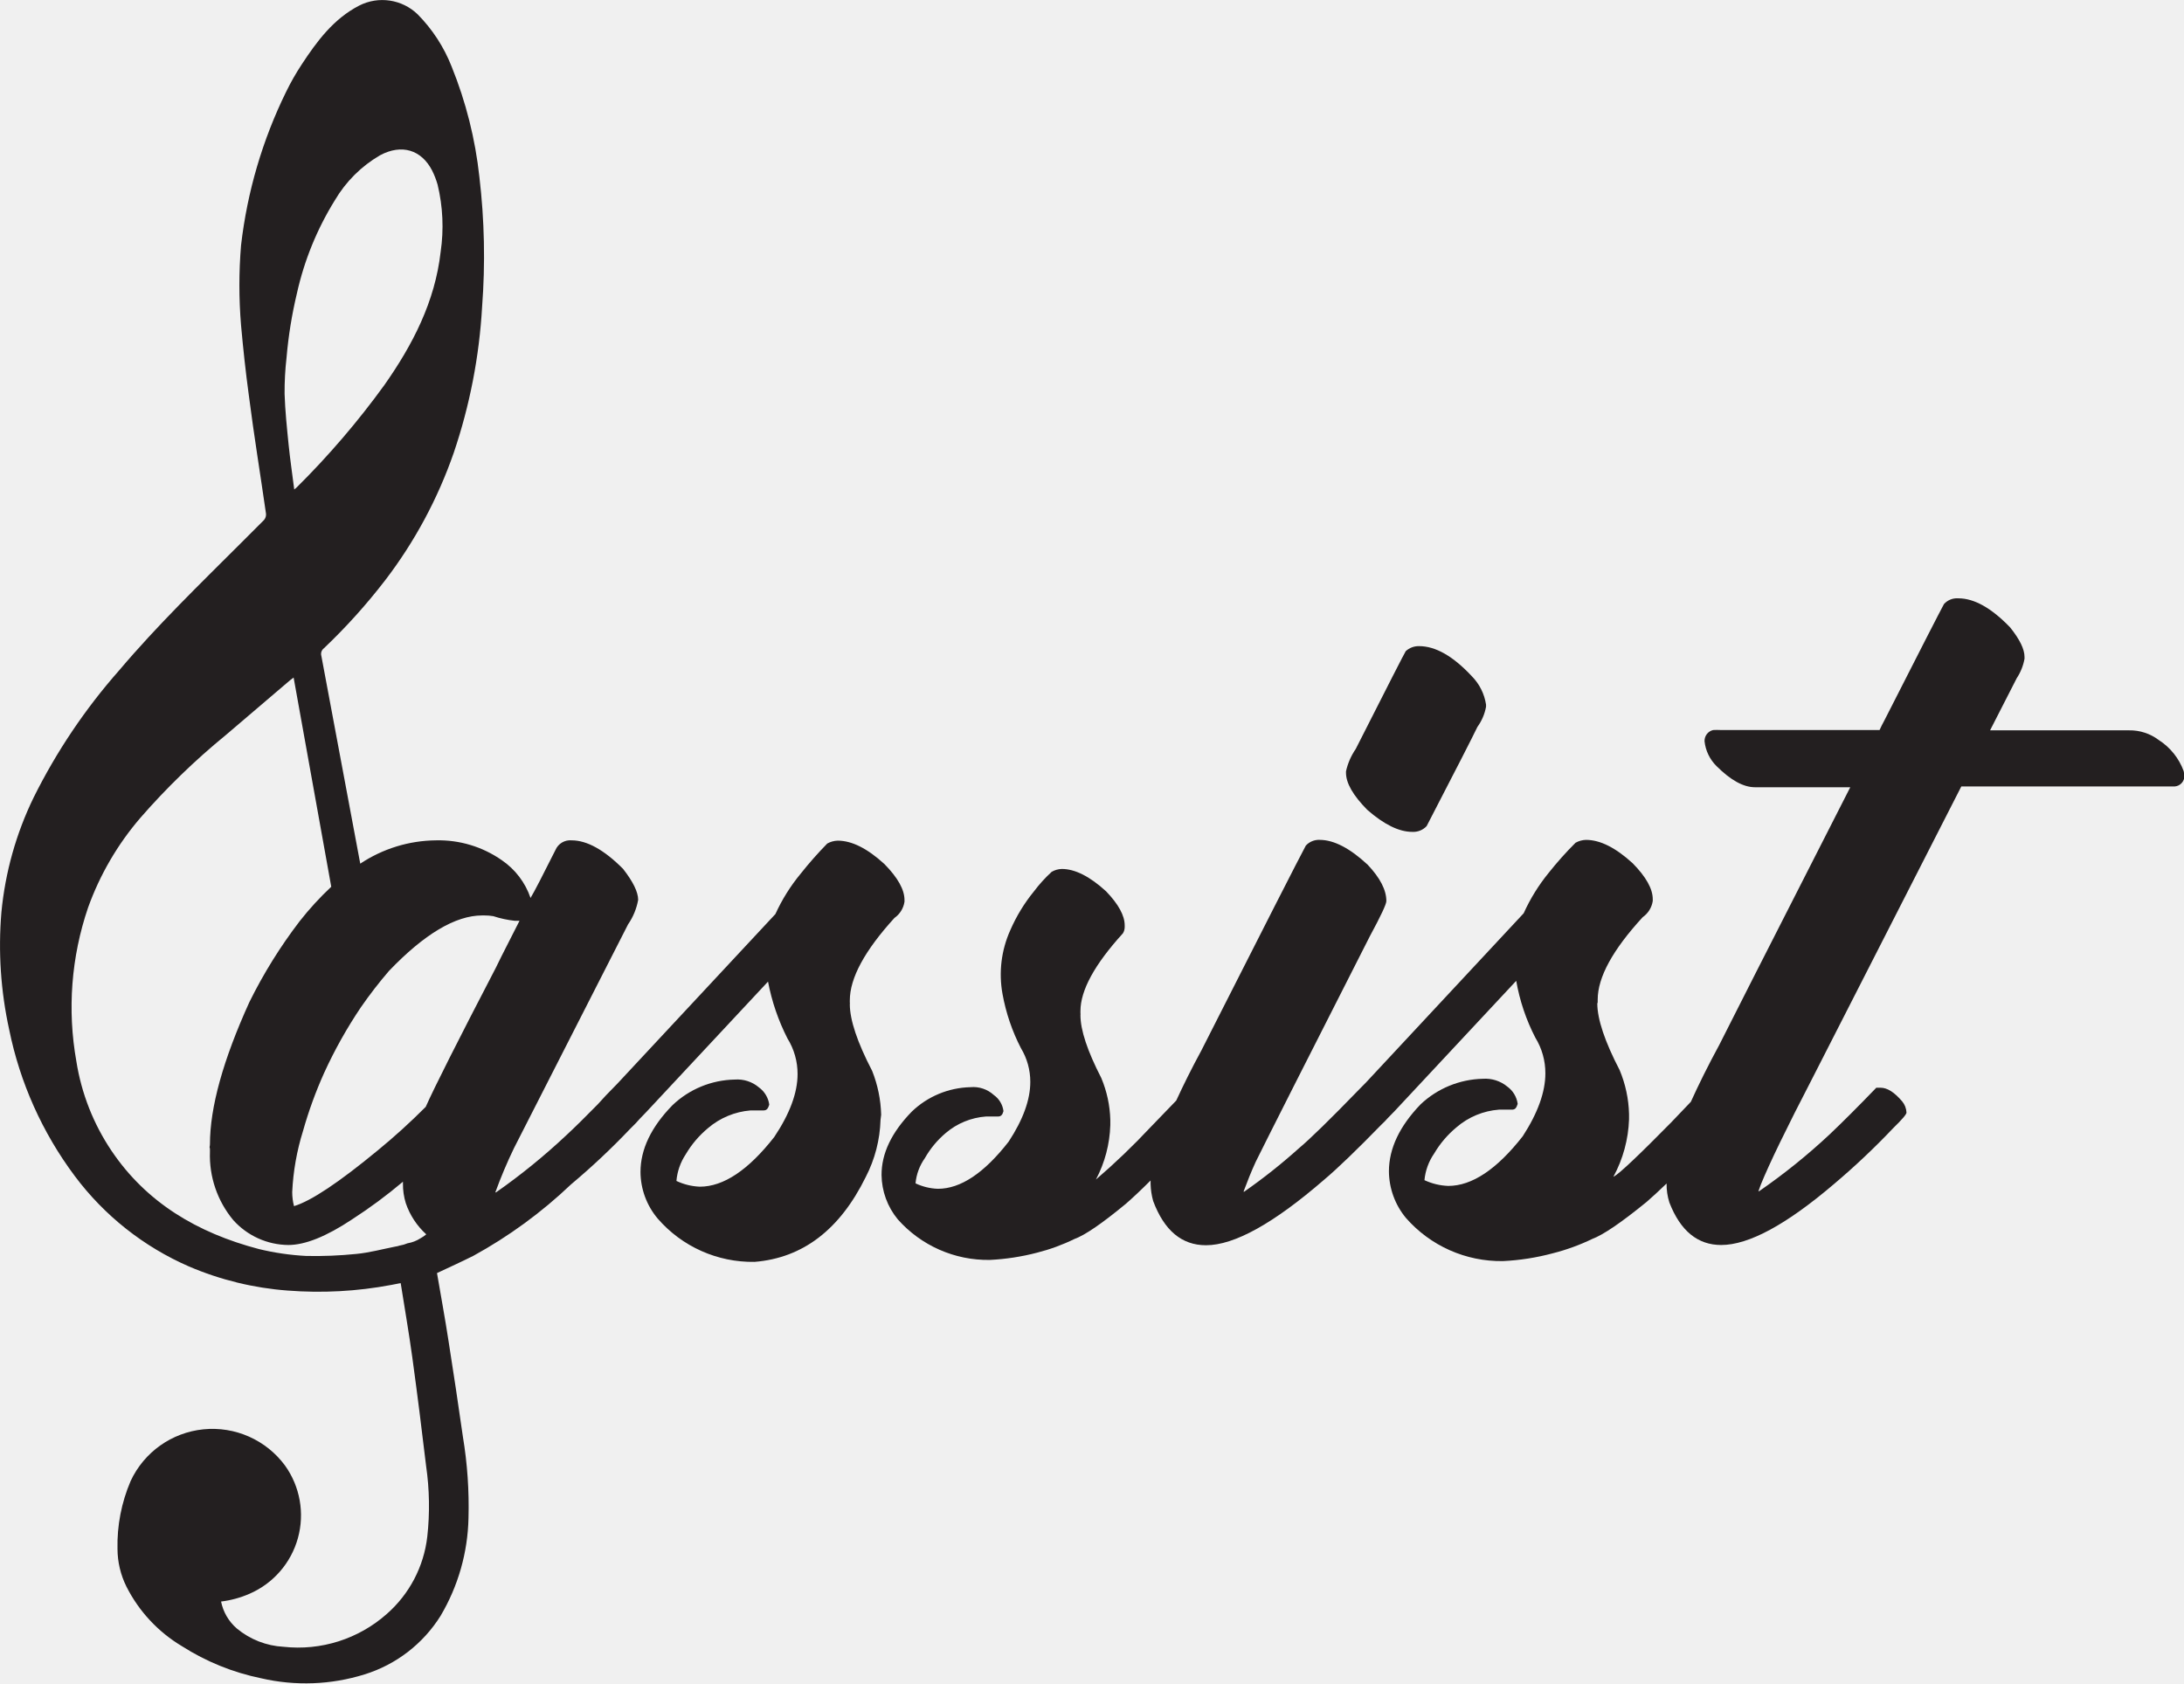
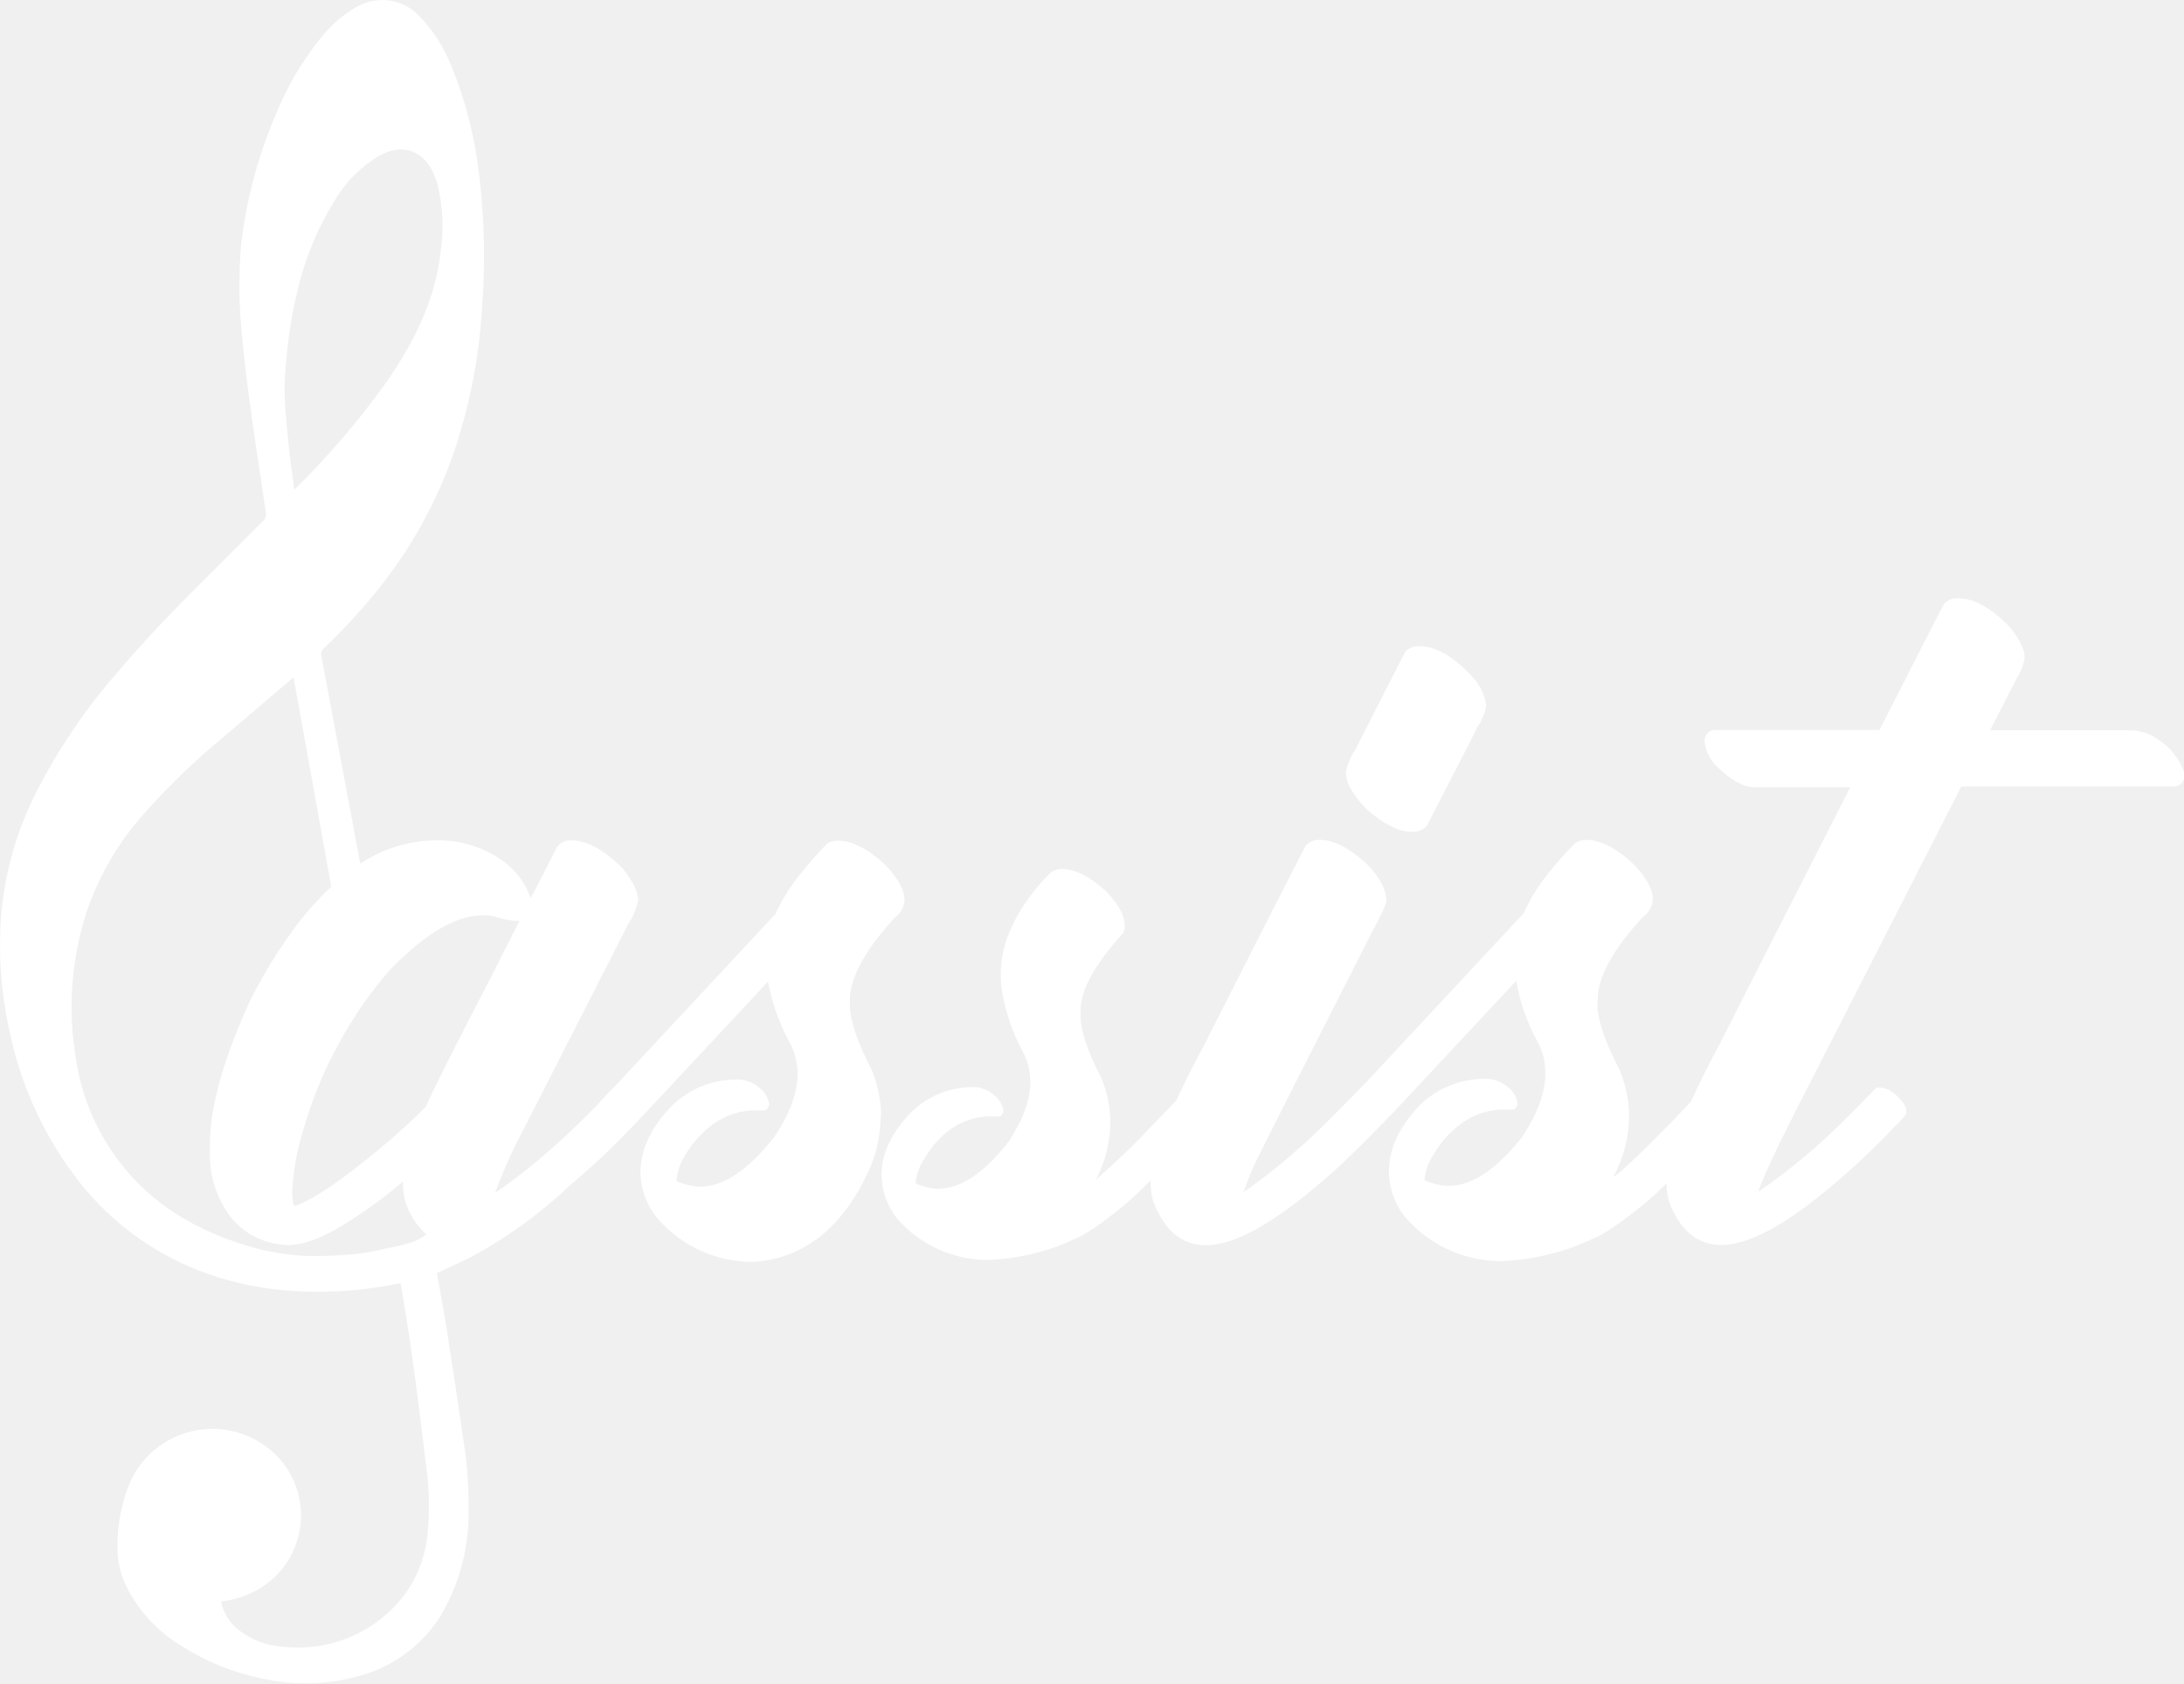
<svg xmlns="http://www.w3.org/2000/svg" viewBox="0 0 280.87 216.58">
  <defs>
-     <style>.cls-1{fill:#231f20;}</style>
+     <style>
+             .cls-1 {
+                 fill: white;
+             }
+         </style>
  </defs>
  <g id="Layer_2" data-name="Layer 2">
    <g id="logo">
      <path class="cls-1" d="M113.32,143.39a16.37,16.37,0,0,0-1.16-5.65q-2.86-5.51-2.87-8.56a.52.52,0,0,0,0-.23v-.28q0-4.3,5.74-10.6a3.1,3.1,0,0,0,1.29-2.08v-.23q0-2-2.59-4.63c-2.19-2-4.18-3-6-3a2.92,2.92,0,0,0-1.34.37,49.56,49.56,0,0,0-3.43,3.89,23.28,23.28,0,0,0-3.24,5.18l-20.31,21.8c-1.15,1.16-2,2.06-2.55,2.69-1.5,1.53-2.86,2.88-4.07,4a80.91,80.91,0,0,1-9,7.31h-.09a60.71,60.71,0,0,1,2.4-5.69l14.67-28.78a8.06,8.06,0,0,0,1.3-3.15c0-1-.65-2.34-1.95-4-2.43-2.44-4.64-3.66-6.61-3.66a2.06,2.06,0,0,0-2.08,1.25c-1.64,3.27-2.7,5.33-3.2,6.16a9.65,9.65,0,0,0-3.7-4.86,14.18,14.18,0,0,0-8.47-2.55,17.87,17.87,0,0,0-9.73,3l-5-26.71a.92.92,0,0,1,.33-1,76,76,0,0,0,7.88-8.75,58.61,58.61,0,0,0,8.82-16.41,70.94,70.94,0,0,0,3.64-18.75,86.51,86.51,0,0,0-.35-16.72A53,53,0,0,0,58.08,8.56a19.94,19.94,0,0,0-4.37-6.72A6.55,6.55,0,0,0,46.19.72c-3.29,1.7-5.42,4.57-7.39,7.57a31.21,31.21,0,0,0-2,3.51A60.55,60.55,0,0,0,31,31.55a62,62,0,0,0,0,10.29c.27,3,.59,6,1,9C32.66,56,33.48,61,34.21,66.08a1.09,1.09,0,0,1-.25.8c-1,1-2,2-2.94,2.94-5.35,5.34-10.79,10.61-15.69,16.4a75.52,75.52,0,0,0-11,16.35A43.1,43.1,0,0,0,.18,117.35a50.62,50.62,0,0,0,1,15.08,47.1,47.1,0,0,0,8.43,18.83A36.54,36.54,0,0,0,24.3,162.9,39.65,39.65,0,0,0,37,166a50.67,50.67,0,0,0,13.3-.72l1.23-.24c.51,3.24,1.06,6.38,1.49,9.53.64,4.67,1.23,9.36,1.78,14a35.84,35.84,0,0,1,.15,9.08,15.59,15.59,0,0,1-5.21,9.95,17.18,17.18,0,0,1-13.28,4.22,10.26,10.26,0,0,1-6-2.35A6.18,6.18,0,0,1,28.43,206a13.1,13.1,0,0,0,3.66-1,11,11,0,0,0,4.56-16.5,11.6,11.6,0,0,0-19.85,2,21,21,0,0,0-1.69,8.74,11,11,0,0,0,1.15,4.84,18.79,18.79,0,0,0,7.15,7.67,30.19,30.19,0,0,0,10.17,4.12,25.44,25.44,0,0,0,13.31-.5,17.73,17.73,0,0,0,9.77-7.53,25.73,25.73,0,0,0,3.59-12.58,54.72,54.72,0,0,0-.72-10.46c-.58-4.1-1.2-8.18-1.84-12.27-.46-3-1-5.89-1.49-8.78,1.58-.74,3.14-1.45,4.66-2.21a60.11,60.11,0,0,0,12.57-9.19A91.66,91.66,0,0,0,81,145.24c.59-.58,1-1,1.31-1.37l.82-.85,15.64-16.76h0a27.34,27.34,0,0,0,2.5,7.31,8.62,8.62,0,0,1,1.3,4.59q0,3.6-3,8.09-5,6.39-9.58,6.39a7.8,7.8,0,0,1-3-.74,7.37,7.37,0,0,1,1.2-3.43,12.84,12.84,0,0,1,2.87-3.37,9.6,9.6,0,0,1,5.46-2.27h.56c.3,0,.68,0,1.11,0s.58-.25.74-.74a3.29,3.29,0,0,0-1.34-2.23,4.3,4.3,0,0,0-3.1-1h0a11.92,11.92,0,0,0-8,3.29q-4.12,4.22-4.12,8.6a9.38,9.38,0,0,0,2.22,6,16.13,16.13,0,0,0,12.45,5.56q9.3-.75,14.3-10.92a17.11,17.11,0,0,0,1.9-7.36ZM62,117.75h.28a6.63,6.63,0,0,1,1.15.09,13.7,13.7,0,0,0,2.78.6l.6,0s0,0,0,0q-3.06,6-3.06,6.07-7.35,14.14-9,17.86c-2,2-4,3.82-6.11,5.55q-7.55,6.24-10.83,7.22a7.3,7.3,0,0,1-.23-1.81,31.22,31.22,0,0,1,1.39-7.86,53.92,53.92,0,0,1,2.73-7.5,58.8,58.8,0,0,1,4.72-8.42,56.59,56.59,0,0,1,3.61-4.67Q56.86,117.76,62,117.75ZM36.85,46a56.26,56.26,0,0,1,1.33-8.25,38.64,38.64,0,0,1,4.89-12,16.17,16.17,0,0,1,5.81-5.78c2.76-1.48,5.33-.72,6.71,2a10.5,10.5,0,0,1,.69,1.79,22.81,22.81,0,0,1,.39,8.63c-.73,6.42-3.59,11.95-7.24,17.14a106.74,106.74,0,0,1-11.3,13.19l-.29.24c-.25-2-.53-3.85-.72-5.73-.22-2.18-.45-4.37-.52-6.56A38.57,38.57,0,0,1,36.85,46ZM54.07,159.28a4.43,4.43,0,0,1-1.66.64,4.38,4.38,0,0,1-1,.29h0a3.26,3.26,0,0,1-.6.14v0c-1.71.34-3.32.78-5,.94a52.86,52.86,0,0,1-6.41.26,33.23,33.23,0,0,1-6.11-.89c-7.95-2.09-14.48-6-18.95-12.64a28.58,28.58,0,0,1-4.52-11.51,39.67,39.67,0,0,1,1.51-19.78,36.82,36.82,0,0,1,6.71-11.52A90.39,90.39,0,0,1,29,94.58l8.3-7.08c.13-.11.27-.21.46-.35.81,4.54,3.38,18.81,4.84,26.91a39.28,39.28,0,0,0-4.06,4.43,63,63,0,0,0-6.47,10.41Q27,140.06,27,147.18a1.57,1.57,0,0,1-.05.37,1,1,0,0,1,.05.32v.28a13,13,0,0,0,3,8.79,9.63,9.63,0,0,0,7.08,3.2q3.24,0,8.19-3.29A63.67,63.67,0,0,0,51.82,152h0v.23a8.21,8.21,0,0,0,.37,2.54,9.59,9.59,0,0,0,2.63,4A4.54,4.54,0,0,1,54.07,159.28Z" />
      <path class="cls-1" d="M181.62,107a2.35,2.35,0,0,0,1.85-.74Q189.07,95.45,190,93.5a6.38,6.38,0,0,0,1.11-2.59v-.28A6.59,6.59,0,0,0,189.3,87q-3.62-3.89-6.8-3.89a2.45,2.45,0,0,0-1.72.65q-.27.42-6.43,12.58a8.23,8.23,0,0,0-1.25,2.87v.19c0,1.33.91,2.91,2.73,4.76Q179.07,107,181.62,107Z" />
      <path class="cls-1" d="M280.83,99.19a8,8,0,0,0-3.2-4,6.18,6.18,0,0,0-3.84-1.25H255.93q1.67-3.24,3.43-6.71a6.64,6.64,0,0,0,1-2.5v-.23c0-1-.61-2.25-1.85-3.8q-3.6-3.74-6.66-3.74h-.05a2.24,2.24,0,0,0-1.8.74q-.8,1.47-7.68,15-.33.6-.6,1.2H221.32a10,10,0,0,0-1,0,1.43,1.43,0,0,0-1.11,1.44,5.27,5.27,0,0,0,1.53,3.19q2.73,2.73,4.95,2.73h12.26q-16.38,32.16-16.84,33.13c-1.47,2.71-2.67,5.14-3.66,7.33l-2.5,2.62q-6.24,6.34-7.4,7h-.05a16.67,16.67,0,0,0,2-7.36v-.69a15.64,15.64,0,0,0-1.21-5.65q-2.86-5.51-2.87-8.56a.41.41,0,0,0,.05-.23v-.28q0-4.3,5.79-10.6a3.1,3.1,0,0,0,1.29-2.08v-.23q0-2-2.59-4.63c-2.19-2-4.18-3-6-3a2.92,2.92,0,0,0-1.34.37,44.78,44.78,0,0,0-3.47,3.89,23.55,23.55,0,0,0-3.2,5.18l-20.31,21.8-.86.87h0q-5.55,5.73-7.77,7.59a73,73,0,0,1-7,5.55l-.09,0c.49-1.32,1-2.6,1.57-3.84q2.37-4.8,14.67-29,2.13-3.94,2.13-4.54,0-2.13-2.4-4.67-3.43-3.19-6.16-3.2a2.27,2.27,0,0,0-1.8.74q-1.35,2.51-13.42,26.33c-1.28,2.36-2.34,4.5-3.24,6.46q-1.12,1.14-3.33,3.45a88.82,88.82,0,0,1-7,6.71h0a16,16,0,0,0,1.85-7v-.69a14.92,14.92,0,0,0-1.16-5.37q-2.69-5.23-2.68-8.1a.53.53,0,0,0,0-.23v-.28q0-4,5.46-10a1.54,1.54,0,0,0,.23-.79v-.23c0-1.26-.8-2.73-2.4-4.39-2.1-1.92-4-2.87-5.69-2.87a2.75,2.75,0,0,0-1.3.37,18.34,18.34,0,0,0-2.27,2.5,21.39,21.39,0,0,0-3.05,5,13.91,13.91,0,0,0-1,8.23h0a24.8,24.8,0,0,0,2.36,6.94,8.36,8.36,0,0,1,1.21,4.35q0,3.44-2.78,7.68-4.73,6.08-9.11,6.07a7.3,7.3,0,0,1-2.87-.7,6.63,6.63,0,0,1,1.2-3.24,11.91,11.91,0,0,1,2.68-3.23,9,9,0,0,1,5.19-2.13h.55c.28,0,.62,0,1,0s.57-.23.69-.69a3,3,0,0,0-1.25-2.08,3.91,3.91,0,0,0-3-1h0a11.26,11.26,0,0,0-7.55,3.15q-3.89,4-3.88,8.14a9.13,9.13,0,0,0,2.08,5.7,15.49,15.49,0,0,0,11.84,5.23,29.73,29.73,0,0,0,6.07-.93,24.68,24.68,0,0,0,4.81-1.76c1.36-.49,3.56-2,6.62-4.53.84-.73,1.91-1.73,3.18-3,0,.15,0,.33,0,.47a9.09,9.09,0,0,0,.33,2.17q2.13,5.7,6.8,5.69,5.46,0,15.18-8.42,2.58-2.17,7.4-7.12a10.16,10.16,0,0,0,.82-.84l.85-.87,15.64-16.76h0a25.54,25.54,0,0,0,2.46,7.31,8.7,8.7,0,0,1,1.29,4.59q0,3.6-2.91,8.09-5,6.39-9.58,6.39a7.89,7.89,0,0,1-3.06-.74,7.21,7.21,0,0,1,1.25-3.43,12.84,12.84,0,0,1,2.87-3.37,9.45,9.45,0,0,1,5.46-2.27h.56c.3,0,.67,0,1.11,0s.58-.25.74-.74a3.29,3.29,0,0,0-1.34-2.23,4.46,4.46,0,0,0-3.15-1h0a12.05,12.05,0,0,0-8,3.29q-4.06,4.22-4.07,8.6a9.5,9.5,0,0,0,2.18,6,16.25,16.25,0,0,0,12.49,5.56,30.31,30.31,0,0,0,6.39-1,26.92,26.92,0,0,0,5.09-1.85c1.42-.53,3.74-2.11,7-4.77.71-.61,1.57-1.41,2.56-2.36a7.66,7.66,0,0,0,.36,2.45c1.42,3.65,3.64,5.46,6.66,5.46q5.32,0,14.53-7.86a94.39,94.39,0,0,0,7.59-7.17c1.14-1.11,1.71-1.78,1.71-2a2.41,2.41,0,0,0-.55-1.44c-1-1.17-1.91-1.76-2.78-1.76h-.28l-.27,0q-3.53,3.66-6,6a78.72,78.72,0,0,1-9.07,7.31h-.09l.32-.88q1.62-4,6.62-13.65,2.08-4.07,19.15-37.53h27.17c.15,0,.24,0,.27,0a1.35,1.35,0,0,0,1.25-1.44A6.29,6.29,0,0,0,280.83,99.19Z" />
    </g>
  </g>
</svg>
